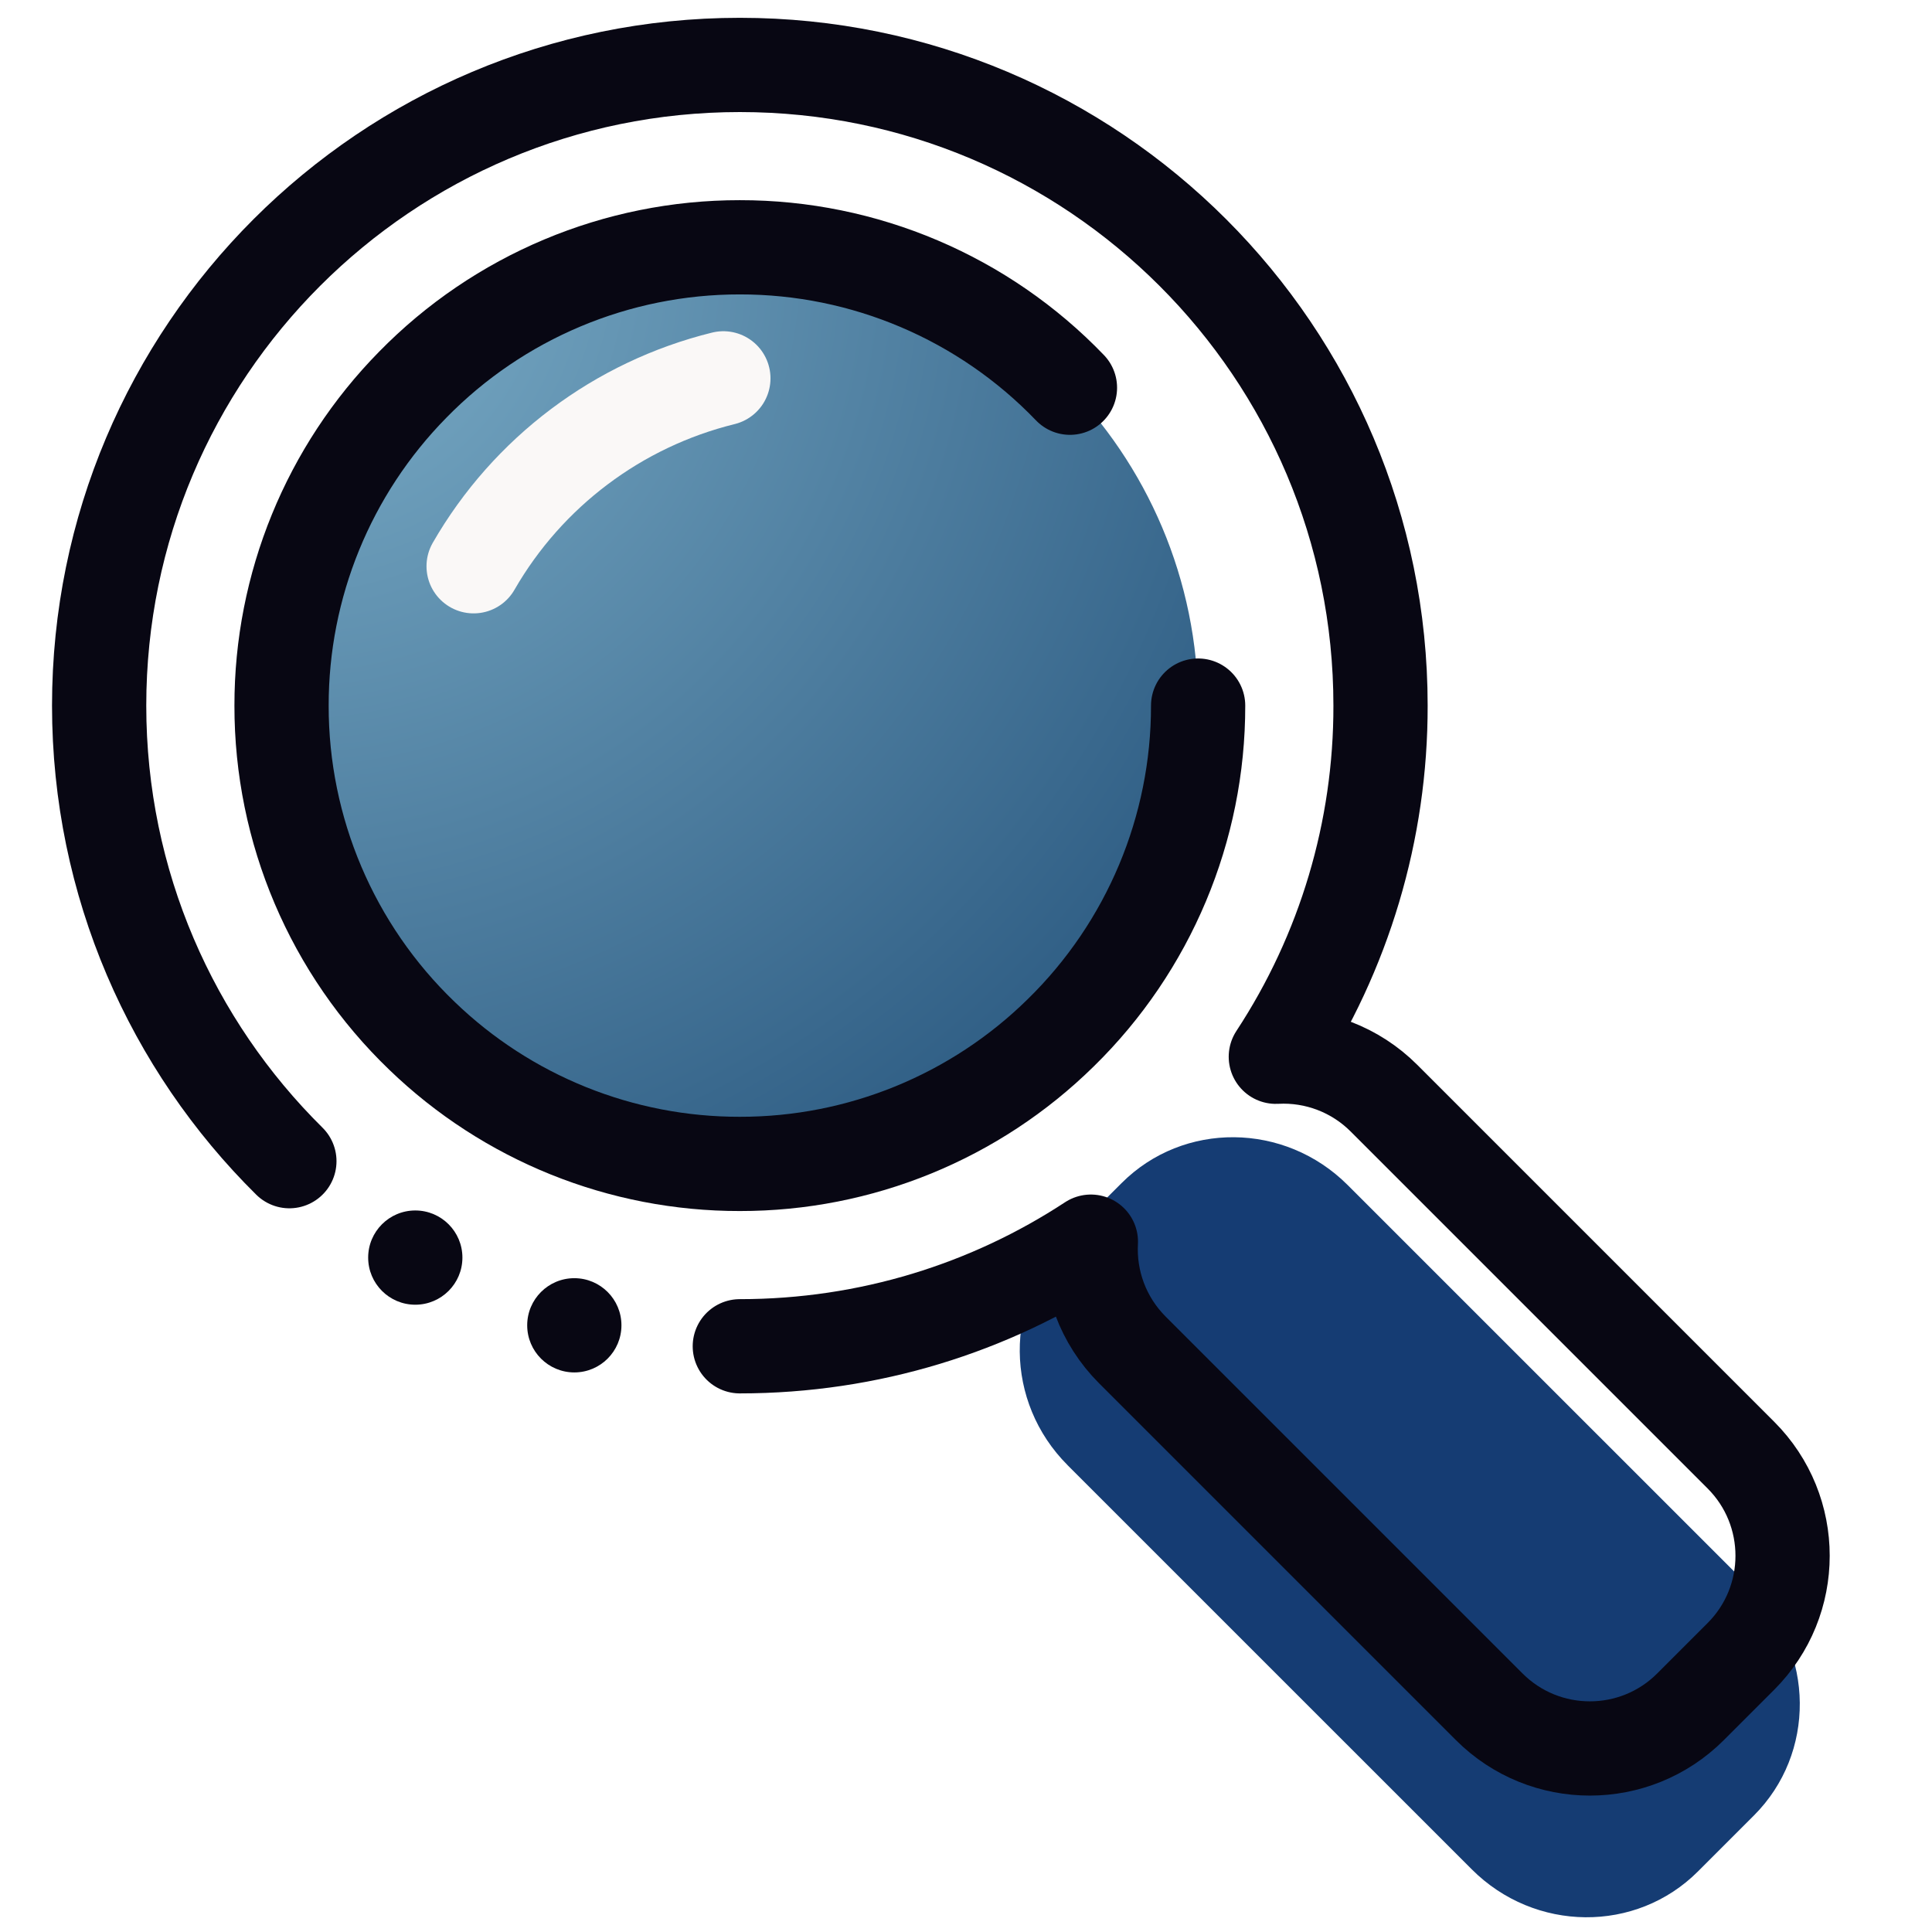
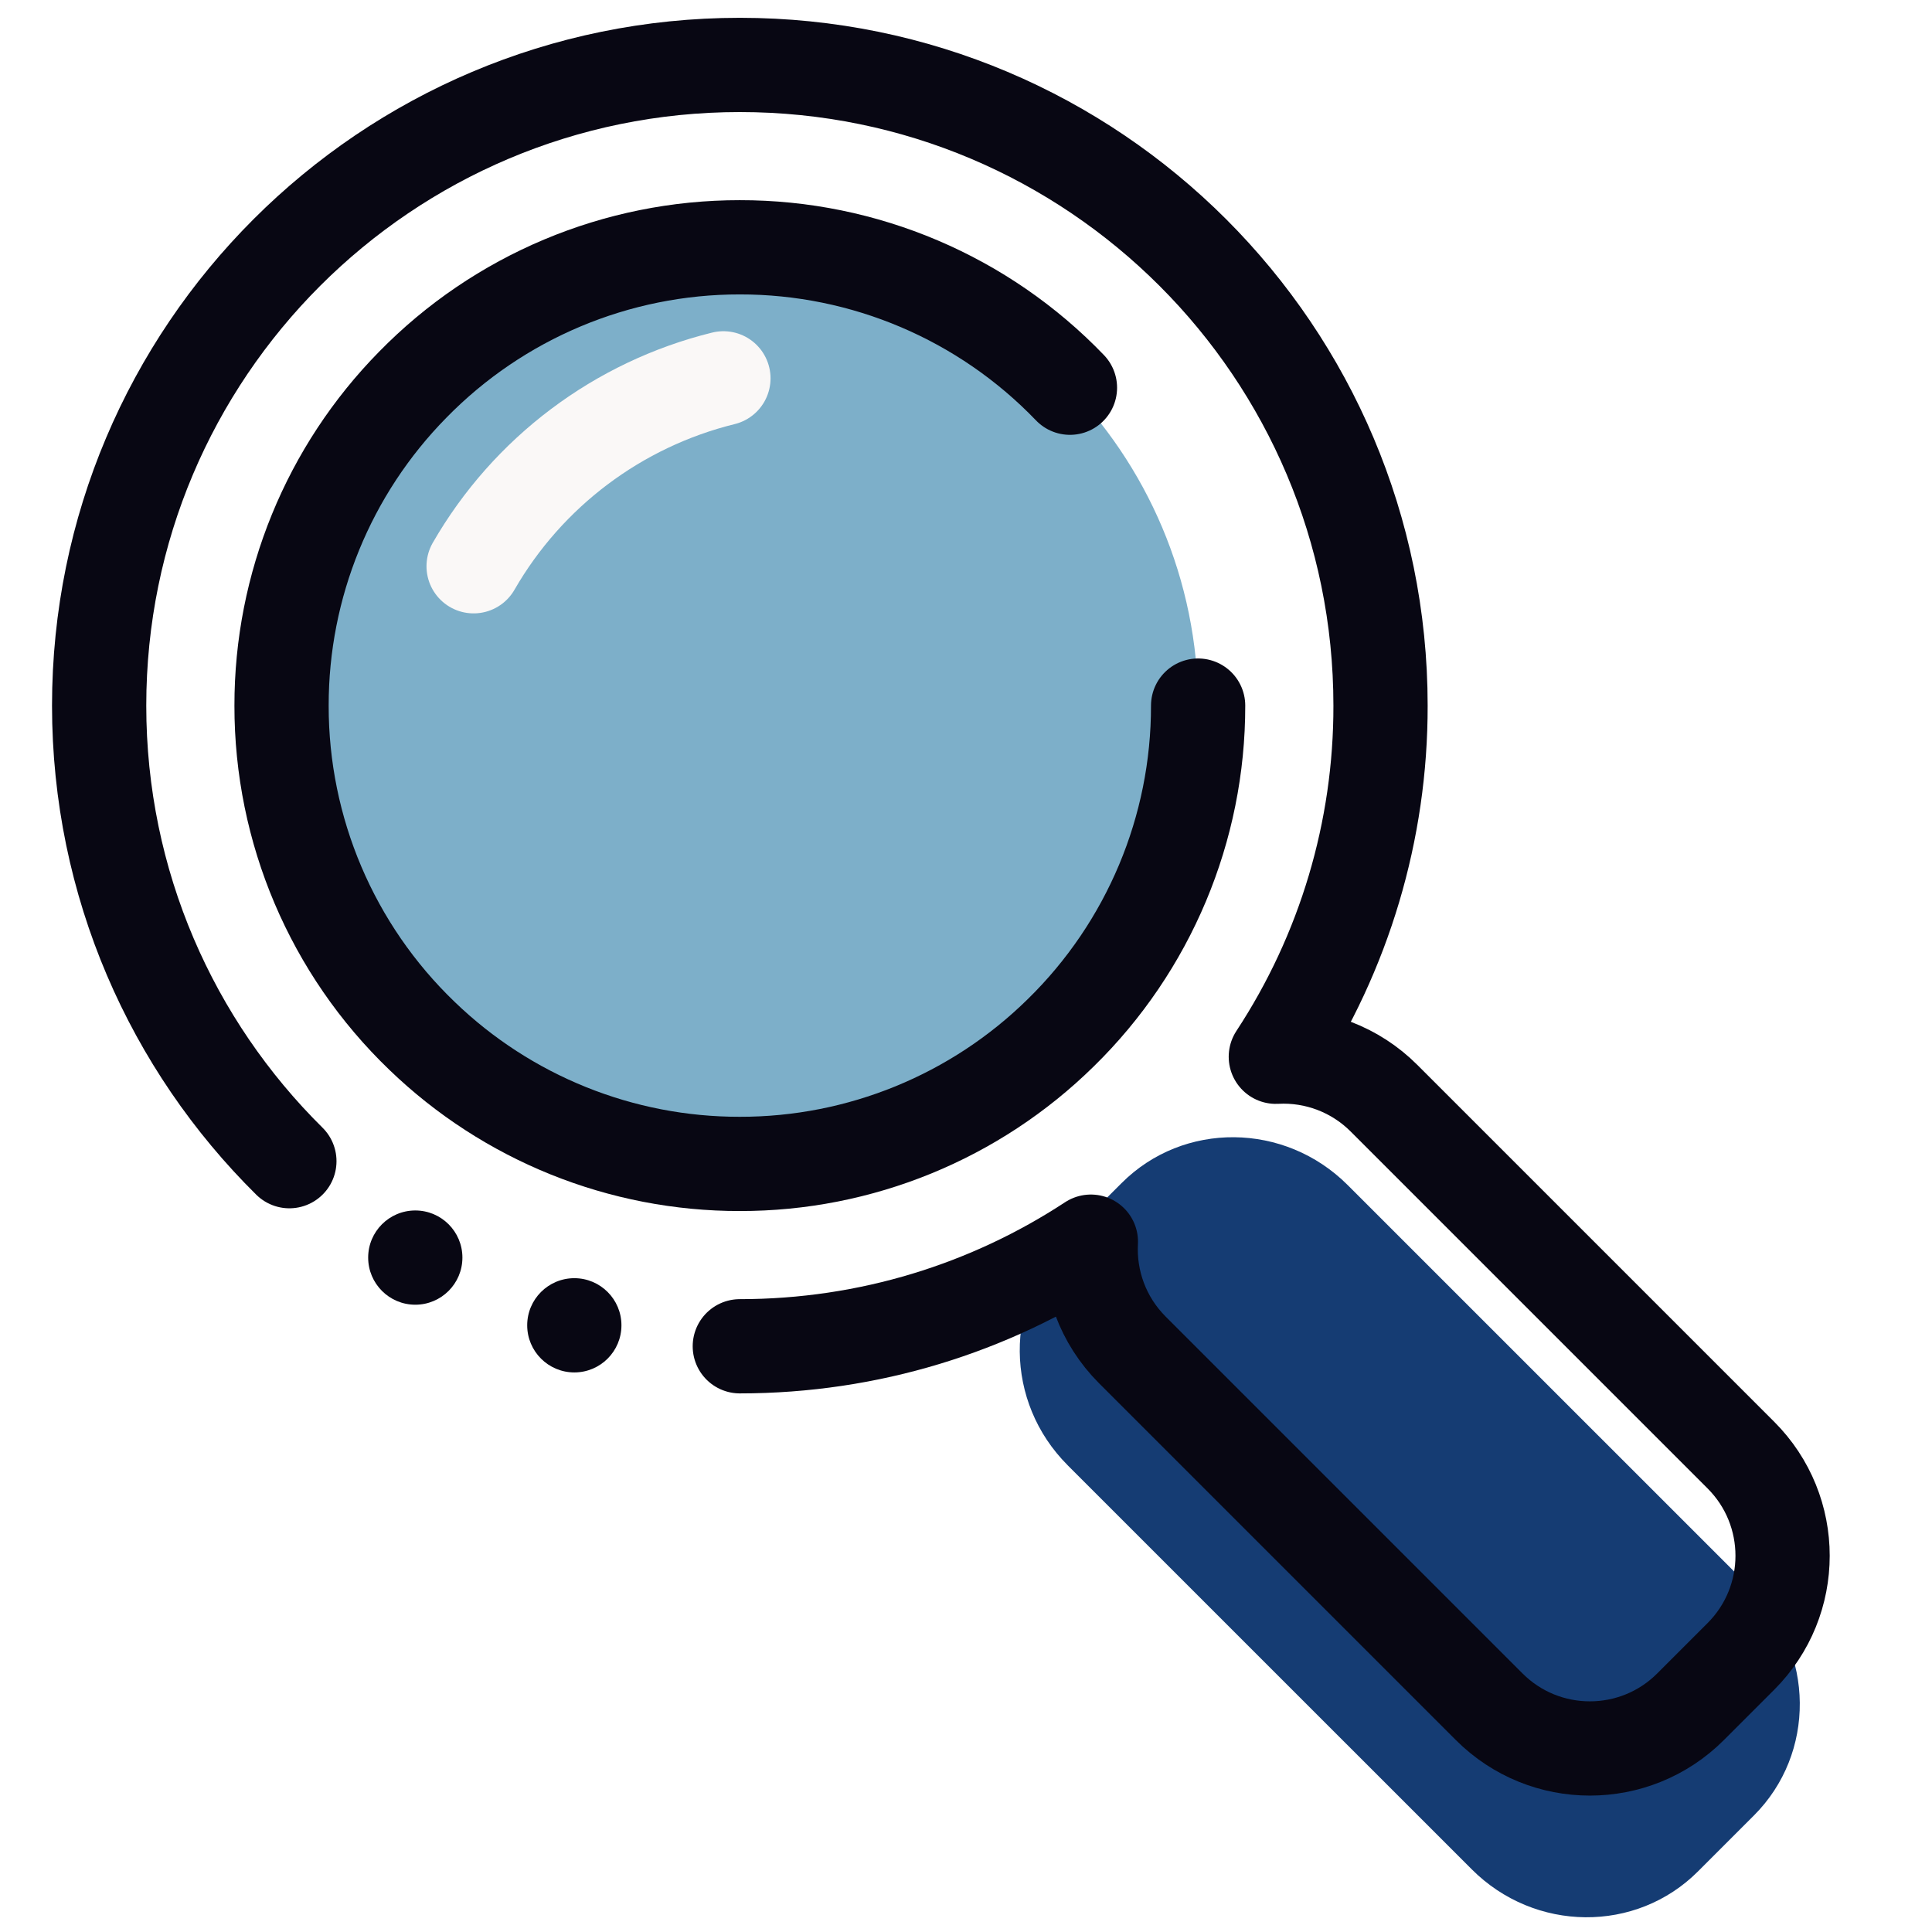
<svg xmlns="http://www.w3.org/2000/svg" width="41" height="41" fill="none">
-   <path d="M5.976 14.974c0 5.371 4.354 9.725 9.725 9.725 5.37 0 9.725-4.354 9.725-9.725 0-5.37-4.354-9.725-9.725-9.725-5.371 0-9.725 4.354-9.725 9.725Z" fill="url(#a)" />
+   <path d="M5.976 14.974c0 5.371 4.354 9.725 9.725 9.725 5.37 0 9.725-4.354 9.725-9.725 0-5.37-4.354-9.725-9.725-9.725-5.371 0-9.725 4.354-9.725 9.725Z" fill="#7DAFC9" />
  <path d="M25.426 14.974a9.696 9.696 0 0 1-2.914 6.942A9.694 9.694 0 0 1 15.7 24.7a9.693 9.693 0 0 1-6.745-2.718 9.697 9.697 0 0 1-2.98-7.007 9.694 9.694 0 0 1 2.783-6.81A9.696 9.696 0 0 1 15.7 5.248a9.697 9.697 0 0 1 7.006 2.98" stroke="#080713" stroke-width="2" stroke-linecap="round" />
-   <path d="M10.051 12.017a8.448 8.448 0 0 1 5.3-3.988" stroke="#FAF8F7" stroke-width="2" stroke-linecap="round" />
+   <path d="M10.051 12.017a8.448 8.448 0 0 1 5.301-3.988" stroke="#FAF8F7" stroke-width="2" stroke-linecap="round" />
  <path d="M22.656 31.093c-1.337-1.337-1.356-3.485-.043-4.798l1.19-1.189c1.312-1.313 3.46-1.294 4.797.043l8.58 8.579c1.336 1.337 1.355 3.485.042 4.798l-1.189 1.189c-1.313 1.313-3.461 1.294-4.798-.043l-8.58-8.579Z" fill="#153C73" />
  <path d="M15.7 28.57c2.75 0 5.31-.816 7.45-2.22-.044.826.25 1.666.88 2.297l7.573 7.573a3.021 3.021 0 0 0 4.273 0l1.068-1.068a3.021 3.021 0 0 0 0-4.273l-7.573-7.573a3.013 3.013 0 0 0-2.296-.88 13.532 13.532 0 0 0 2.222-7.452c0-7.509-6.088-13.596-13.596-13.596-7.51 0-13.597 6.087-13.597 13.596 0 3.782 1.545 7.204 4.037 9.668" stroke="#080713" stroke-width="2" stroke-linecap="round" stroke-linejoin="round" />
  <circle cx="8.813" cy="26.688" r="1" fill="#080713" />
  <circle cx="12.188" cy="28.125" r="1" fill="#080713" />
-   <defs>
-     <radialGradient id="a" cx="0" cy="0" r="1" gradientUnits="userSpaceOnUse" gradientTransform="rotate(45 -3.348 9.838) scale(27.5069)">
-       <stop stop-color="#7DAFC9" />
-       <stop offset="1" stop-color="#214F78" />
-     </radialGradient>
-   </defs>
</svg>
